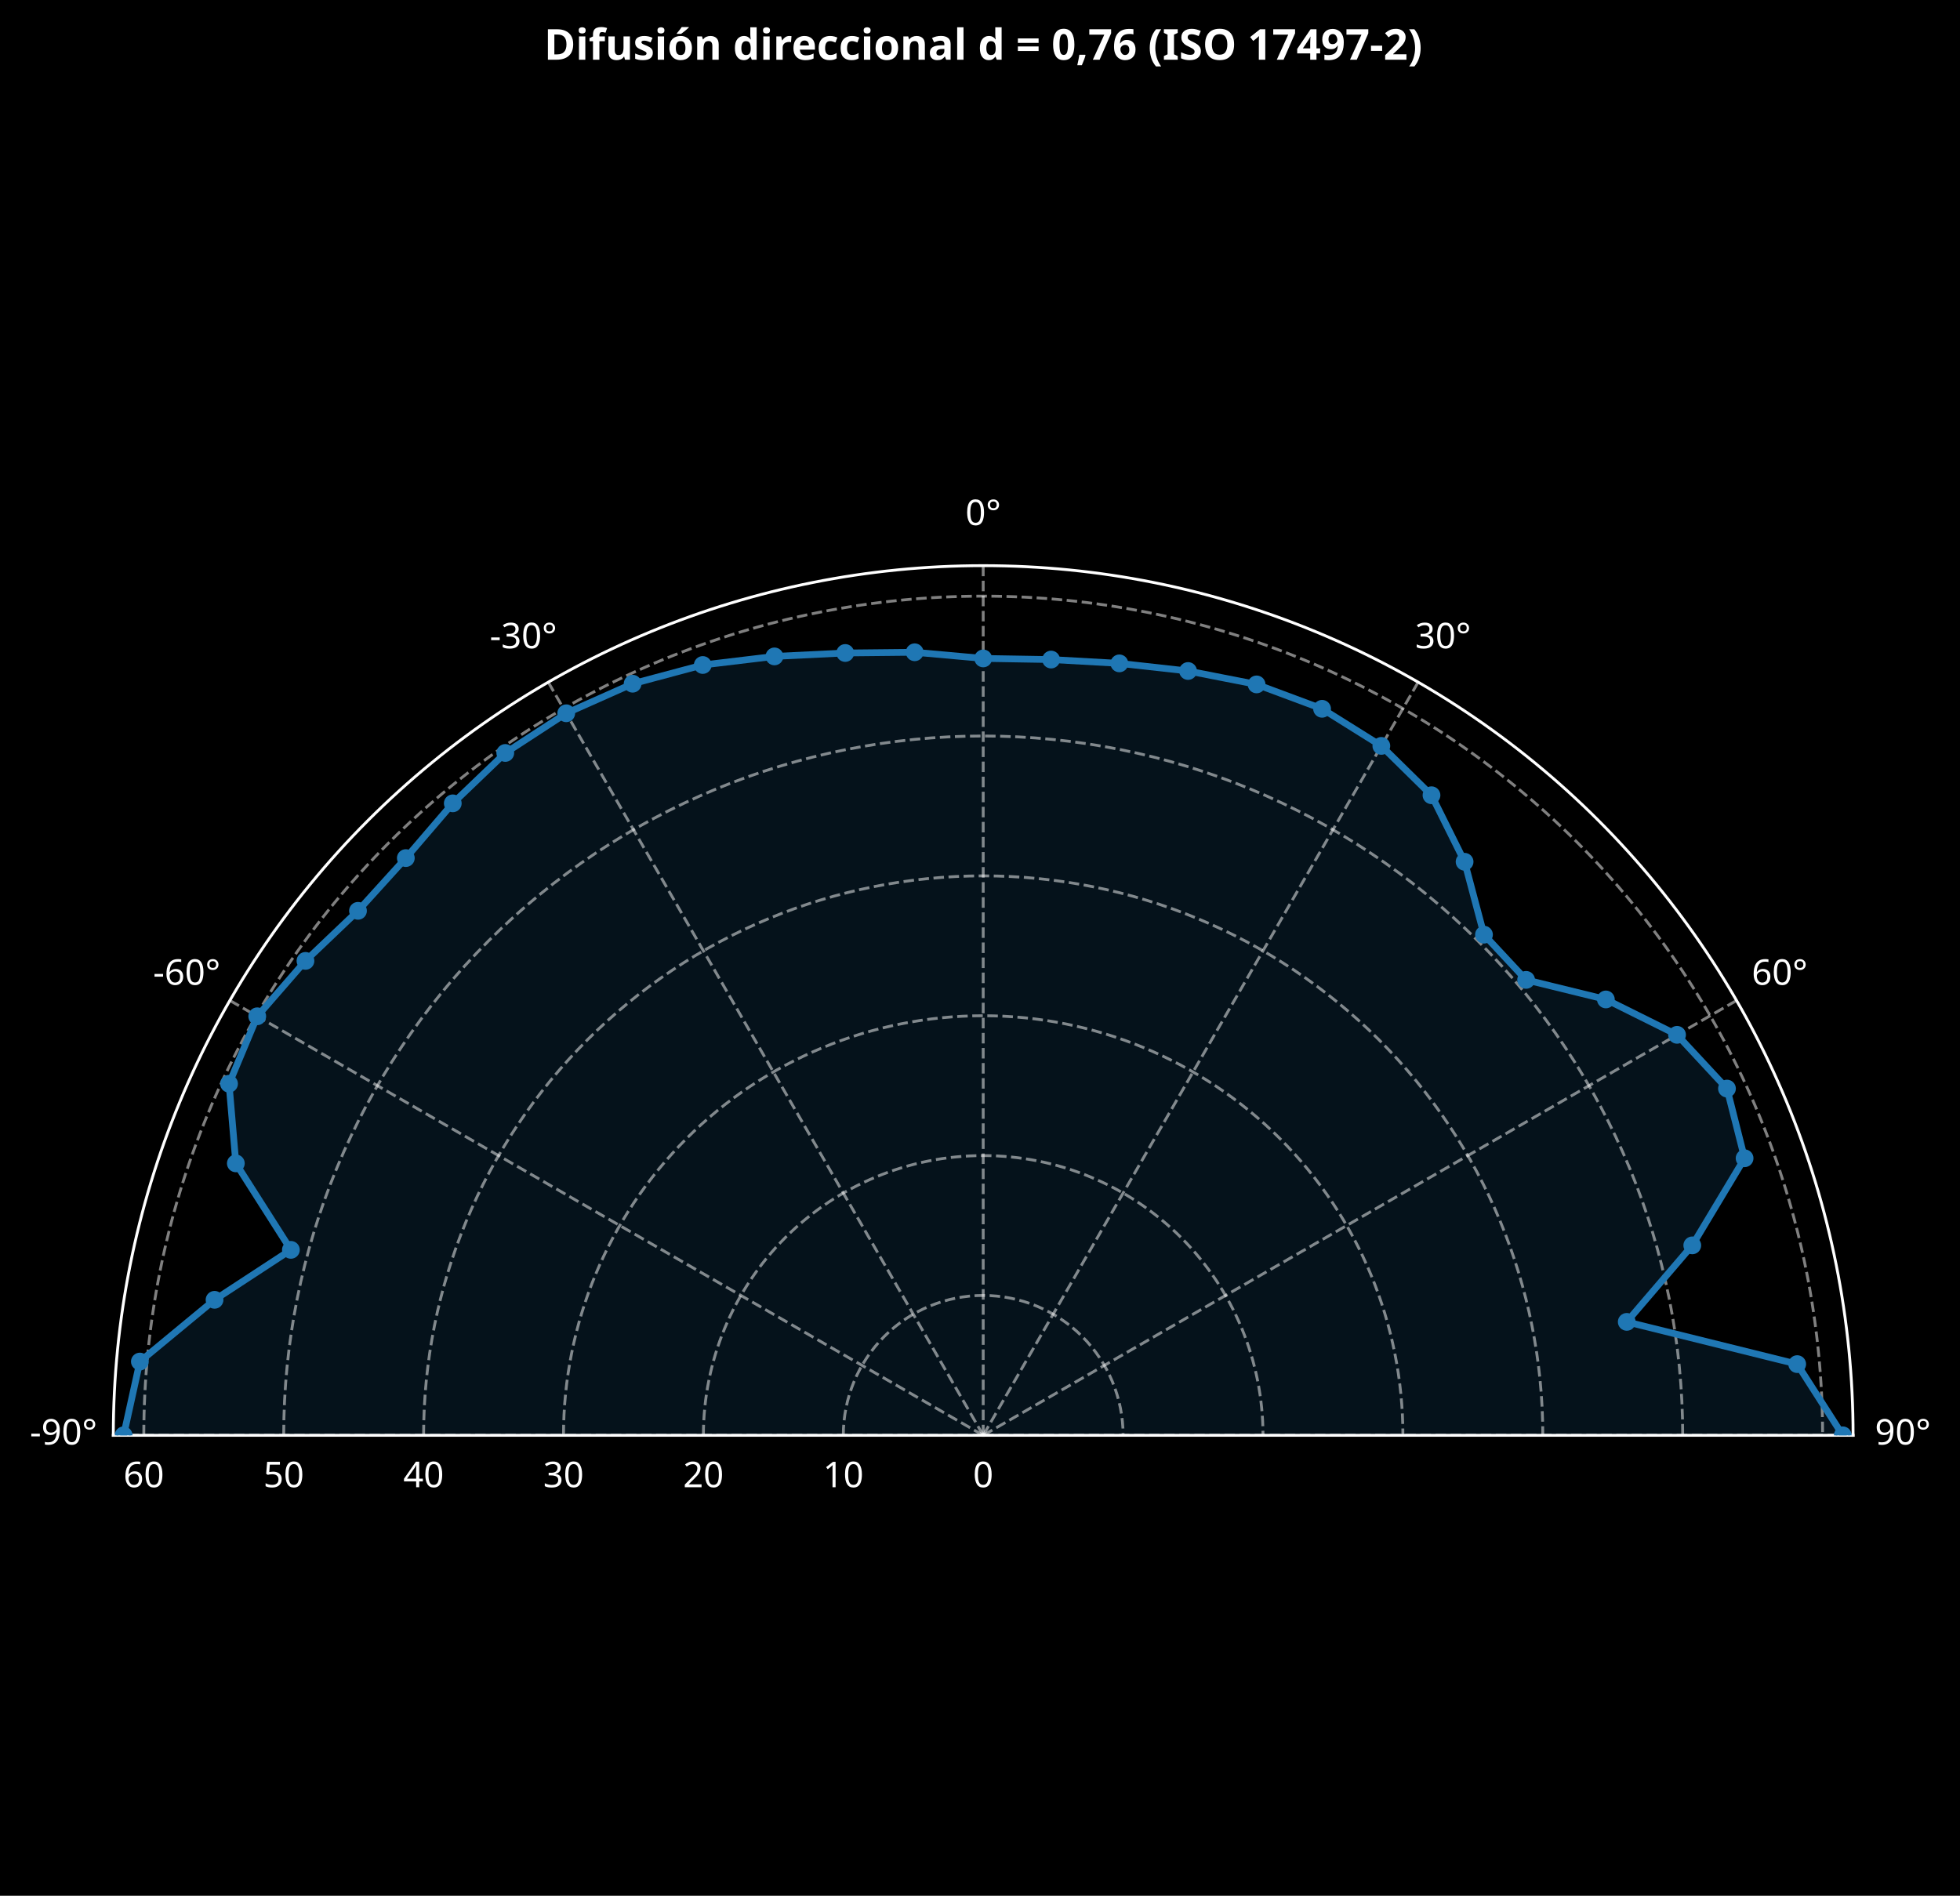
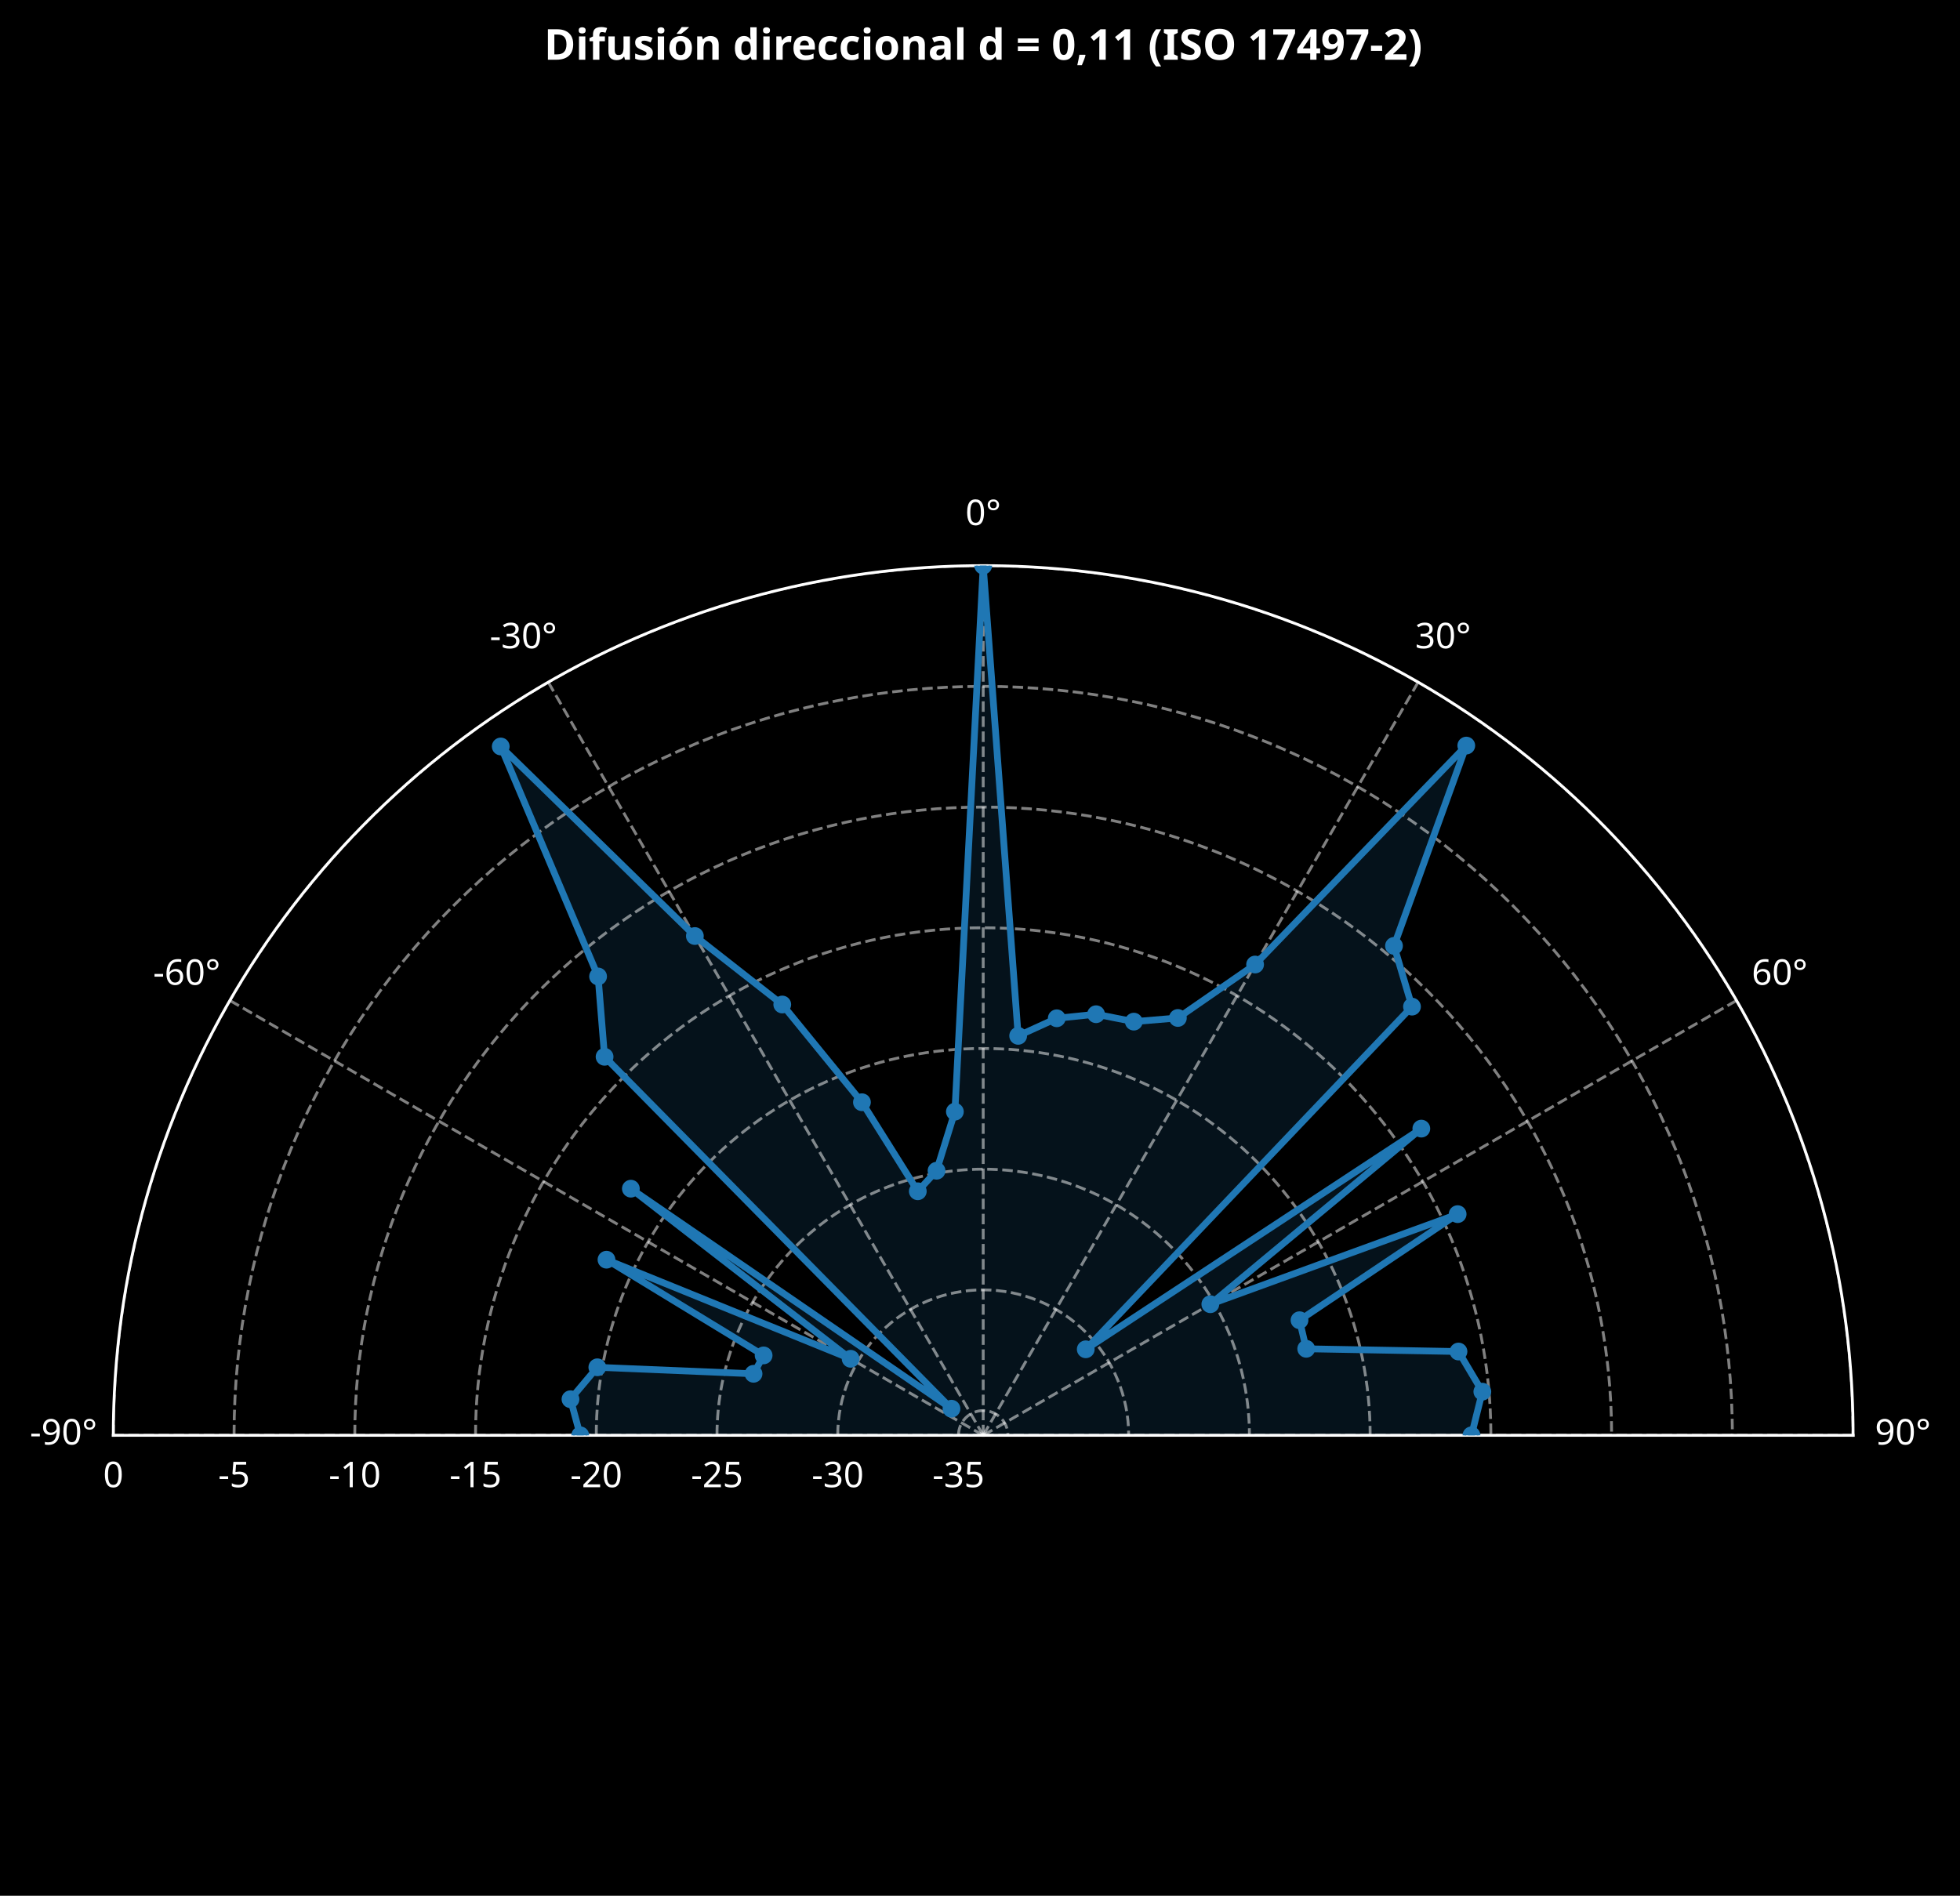
<svg xmlns="http://www.w3.org/2000/svg" xmlns:xlink="http://www.w3.org/1999/xlink" width="551.209pt" height="533.278pt" viewBox="0 0 551.209 533.278" version="1.1">
  <defs>
    <style type="text/css">*{stroke-linejoin: round; stroke-linecap: butt}</style>
  </defs>
  <g id="figure_1">
    <g id="patch_1">
      <path d="M 0 533.278  L 551.209 533.278  L 551.209 0  L 0 0  z " />
    </g>
    <g id="axes_1">
      <g id="patch_2">
        <path d="M 521.146 403.758  C 521.146 338.9 495.354 276.633 449.493 230.772  C 403.632 184.91 341.364 159.118 276.506 159.118  C 211.649 159.118 149.381 184.91 103.52 230.772  C 57.658 276.633 31.866 338.9 31.866 403.758  L 276.506 403.758  C 276.506 403.758 276.506 403.758 276.506 403.758  C 276.506 403.758 276.506 403.758 276.506 403.758  C 276.506 403.758 276.506 403.758 276.506 403.758  C 276.506 403.758 276.506 403.758 276.506 403.758  z " />
      </g>
      <g id="patch_3">
-         <path d="M 34.765 403.758  L 39.337 383.009  L 60.337 365.642  L 81.807 351.589  L 66.324 327.258  L 64.414 304.858  L 72.345 285.885  L 85.905 270.298  L 100.677 256.22  L 114.13 241.381  L 127.334 225.981  L 142.103 211.81  L 159.239 200.646  L 177.915 192.329  L 197.637 187.065  L 217.796 184.649  L 237.702 183.687  L 257.235 183.486  L 276.506 185.218  L 295.598 185.536  L 314.796 186.608  L 334.117 188.754  L 353.389 192.526  L 371.807 199.385  L 388.476 209.822  L 402.58 223.706  L 411.886 242.419  L 417.339 262.925  L 429.189 275.642  L 451.618 281.144  L 471.635 291.1  L 485.675 306.221  L 490.63 325.824  L 475.918 350.326  L 457.491 371.846  L 505.425 383.73  L 518.248 403.758  z " clip-path="url(#p90fb4576c3)" style="fill: #1f77b4; opacity: 0.15; stroke: #1f77b4; stroke-linejoin: miter" />
+         <path d="M 163.183 403.758  L 160.435 393.603  L 167.988 384.623  L 211.918 386.452  L 214.751 381.281  L 170.563 354.356  L 239.223 382.233  L 177.419 334.376  L 267.582 396.27  L 170.026 297.278  L 168.197 274.68  L 140.826 209.986  L 195.418 263.308  L 219.995 282.57  L 242.404 310.064  L 258.112 335.11  L 263.383 329.334  L 268.541 312.717  L 276.506 159.118  L 286.338 291.387  L 297.192 286.445  L 308.246 285.303  L 318.861 287.39  L 331.253 286.355  L 352.967 271.324  L 412.362 209.736  L 392.032 266.081  L 397.094 283.17  L 305.344 379.56  L 399.72 317.483  L 340.384 366.878  L 409.93 341.541  L 365.46 371.382  L 367.346 379.418  L 410.171 380.189  L 416.879 391.477  L 413.822 403.758  z " clip-path="url(#p90fb4576c3)" style="fill: #1f77b4; opacity: 0.15; stroke: #1f77b4; stroke-linejoin: miter" />
      </g>
      <g id="matplotlib.axis_1">
        <g id="xtick_1">
          <g id="line2d_1">
            <path d="M 276.506 403.758  L 31.866 403.758  " clip-path="url(#p90fb4576c3)" style="fill: none; stroke-dasharray: 2.96,1.28; stroke-dashoffset: 0; stroke: #ffffff; stroke-opacity: 0.5; stroke-width: 0.8" />
          </g>
          <g id="text_1">
            <text style="font-size: 10px; font-family: sans-serif; text-anchor: middle; fill: #ffffff" x="17.866" y="406.356" transform="rotate(-0 17.86641 406.3558)">-90°</text>
          </g>
        </g>
        <g id="xtick_2">
          <g id="line2d_2">
            <path d="M 276.506 403.758  L 64.642 281.438  " clip-path="url(#p90fb4576c3)" style="fill: none; stroke-dasharray: 2.96,1.28; stroke-dashoffset: 0; stroke: #ffffff; stroke-opacity: 0.5; stroke-width: 0.8" />
          </g>
          <g id="text_2">
            <text style="font-size: 10px; font-family: sans-serif; text-anchor: middle; fill: #ffffff" x="52.518" y="277.036" transform="rotate(-0 52.5176 277.0358)">-60°</text>
          </g>
        </g>
        <g id="xtick_3">
          <g id="line2d_3">
            <path d="M 276.506 403.758  L 154.186 191.894  " clip-path="url(#p90fb4576c3)" style="fill: none; stroke-dasharray: 2.96,1.28; stroke-dashoffset: 0; stroke: #ffffff; stroke-opacity: 0.5; stroke-width: 0.8" />
          </g>
          <g id="text_3">
            <text style="font-size: 10px; font-family: sans-serif; text-anchor: middle; fill: #ffffff" x="147.186" y="182.367" transform="rotate(-0 147.1864 182.367)">-30°</text>
          </g>
        </g>
        <g id="xtick_4">
          <g id="line2d_4">
            <path d="M 276.506 403.758  L 276.506 159.118  " clip-path="url(#p90fb4576c3)" style="fill: none; stroke-dasharray: 2.96,1.28; stroke-dashoffset: 0; stroke: #ffffff; stroke-opacity: 0.5; stroke-width: 0.8" />
          </g>
          <g id="text_4">
            <text style="font-size: 10px; font-family: sans-serif; text-anchor: middle; fill: #ffffff" x="276.506" y="147.716" transform="rotate(-0 276.5064 147.7158)">0°</text>
          </g>
        </g>
        <g id="xtick_5">
          <g id="line2d_5">
            <path d="M 276.506 403.758  L 398.826 191.894  " clip-path="url(#p90fb4576c3)" style="fill: none; stroke-dasharray: 2.96,1.28; stroke-dashoffset: 0; stroke: #ffffff; stroke-opacity: 0.5; stroke-width: 0.8" />
          </g>
          <g id="text_5">
            <text style="font-size: 10px; font-family: sans-serif; text-anchor: middle; fill: #ffffff" x="405.826" y="182.367" transform="rotate(-0 405.8264 182.367)">30°</text>
          </g>
        </g>
        <g id="xtick_6">
          <g id="line2d_6">
            <path d="M 276.506 403.758  L 488.371 281.438  " clip-path="url(#p90fb4576c3)" style="fill: none; stroke-dasharray: 2.96,1.28; stroke-dashoffset: 0; stroke: #ffffff; stroke-opacity: 0.5; stroke-width: 0.8" />
          </g>
          <g id="text_6">
            <text style="font-size: 10px; font-family: sans-serif; text-anchor: middle; fill: #ffffff" x="500.495" y="277.036" transform="rotate(-0 500.4952 277.0358)">60°</text>
          </g>
        </g>
        <g id="xtick_7">
          <g id="line2d_7">
            <path d="M 276.506 403.758  L 521.146 403.758  " clip-path="url(#p90fb4576c3)" style="fill: none; stroke-dasharray: 2.96,1.28; stroke-dashoffset: 0; stroke: #ffffff; stroke-opacity: 0.5; stroke-width: 0.8" />
          </g>
          <g id="text_7">
            <text style="font-size: 10px; font-family: sans-serif; text-anchor: middle; fill: #ffffff" x="535.146" y="406.356" transform="rotate(-0 535.1464 406.3558)">90°</text>
          </g>
        </g>
      </g>
      <g id="matplotlib.axis_2">
        <g id="ytick_1">
          <g id="line2d_8">
-             <path d="M 276.506 403.758  C 276.506 403.758 276.506 403.758 276.506 403.758  C 276.506 403.758 276.506 403.758 276.506 403.758  C 276.506 403.758 276.506 403.758 276.506 403.758  C 276.506 403.758 276.506 403.758 276.506 403.758  " clip-path="url(#p90fb4576c3)" style="fill: none; stroke-dasharray: 2.96,1.28; stroke-dashoffset: 0; stroke: #ffffff; stroke-opacity: 0.5; stroke-width: 0.8" />
+             <path d="M 269.549 403.758  C 269.549 401.914 270.283 400.143 271.587 398.839  C 272.891 397.535 274.662 396.801 276.506 396.801  C 278.351 396.801 280.122 397.535 281.426 398.839  C 282.73 400.143 283.463 401.914 283.463 403.758  " clip-path="url(#p90fb4576c3)" style="fill: none; stroke-dasharray: 2.96,1.28; stroke-dashoffset: 0; stroke: #ffffff; stroke-opacity: 0.5; stroke-width: 0.8" />
          </g>
          <g id="text_8">
-             <text style="font-size: 10px; font-family: sans-serif; text-anchor: middle; fill: #ffffff" x="276.506" y="418.356" transform="rotate(-0 276.5064 418.3558)">0</text>
+             <text style="font-size: 10px; font-family: sans-serif; text-anchor: middle; fill: #ffffff" x="269.549" y="418.356" transform="rotate(-0 269.5494 418.3558)">-35</text>
          </g>
        </g>
        <g id="ytick_2">
          <g id="line2d_9">
-             <path d="M 237.162 403.758  C 237.162 393.327 241.31 383.313 248.686 375.938  C 256.062 368.562 266.076 364.414 276.506 364.414  C 286.937 364.414 296.951 368.562 304.327 375.938  C 311.702 383.313 315.85 393.327 315.85 403.758  " clip-path="url(#p90fb4576c3)" style="fill: none; stroke-dasharray: 2.96,1.28; stroke-dashoffset: 0; stroke: #ffffff; stroke-opacity: 0.5; stroke-width: 0.8" />
+             <path d="M 235.595 403.758  C 235.595 392.912 239.908 382.499 247.577 374.829  C 255.247 367.16 265.66 362.846 276.506 362.846  C 287.353 362.846 297.766 367.16 305.435 374.829  C 313.105 382.499 317.418 392.912 317.418 403.758  " clip-path="url(#p90fb4576c3)" style="fill: none; stroke-dasharray: 2.96,1.28; stroke-dashoffset: 0; stroke: #ffffff; stroke-opacity: 0.5; stroke-width: 0.8" />
          </g>
          <g id="text_9">
-             <text style="font-size: 10px; font-family: sans-serif; text-anchor: middle; fill: #ffffff" x="237.162" y="418.356" transform="rotate(-0 237.1623 418.3558)">10</text>
+             <text style="font-size: 10px; font-family: sans-serif; text-anchor: middle; fill: #ffffff" x="235.595" y="418.356" transform="rotate(-0 235.5947 418.3558)">-30</text>
          </g>
        </g>
        <g id="ytick_3">
          <g id="line2d_10">
-             <path d="M 197.818 403.758  C 197.818 382.897 206.114 362.868 220.865 348.117  C 235.617 333.366 255.645 325.07 276.506 325.07  C 297.368 325.07 317.396 333.366 332.147 348.117  C 346.899 362.868 355.195 382.897 355.195 403.758  " clip-path="url(#p90fb4576c3)" style="fill: none; stroke-dasharray: 2.96,1.28; stroke-dashoffset: 0; stroke: #ffffff; stroke-opacity: 0.5; stroke-width: 0.8" />
+             <path d="M 201.64 403.758  C 201.64 383.91 209.533 364.854 223.568 350.82  C 237.603 336.785 256.658 328.892 276.506 328.892  C 296.355 328.892 315.41 336.785 329.445 350.82  C 343.48 364.854 351.373 383.91 351.373 403.758  " clip-path="url(#p90fb4576c3)" style="fill: none; stroke-dasharray: 2.96,1.28; stroke-dashoffset: 0; stroke: #ffffff; stroke-opacity: 0.5; stroke-width: 0.8" />
          </g>
          <g id="text_10">
-             <text style="font-size: 10px; font-family: sans-serif; text-anchor: middle; fill: #ffffff" x="197.818" y="418.356" transform="rotate(-0 197.8183 418.3558)">20</text>
+             <text style="font-size: 10px; font-family: sans-serif; text-anchor: middle; fill: #ffffff" x="201.64" y="418.356" transform="rotate(-0 201.64 418.3558)">-25</text>
          </g>
        </g>
        <g id="ytick_4">
          <g id="line2d_11">
-             <path d="M 158.474 403.758  C 158.474 372.466 170.918 342.424 193.045 320.297  C 215.172 298.17 245.214 285.726 276.506 285.726  C 307.798 285.726 337.841 298.17 359.968 320.297  C 382.095 342.424 394.539 372.466 394.539 403.758  " clip-path="url(#p90fb4576c3)" style="fill: none; stroke-dasharray: 2.96,1.28; stroke-dashoffset: 0; stroke: #ffffff; stroke-opacity: 0.5; stroke-width: 0.8" />
+             <path d="M 167.685 403.758  C 167.685 374.908 179.158 347.21 199.558 326.81  C 219.958 306.41 247.656 294.937 276.506 294.937  C 305.356 294.937 333.054 306.41 353.455 326.81  C 373.855 347.21 385.328 374.908 385.328 403.758  " clip-path="url(#p90fb4576c3)" style="fill: none; stroke-dasharray: 2.96,1.28; stroke-dashoffset: 0; stroke: #ffffff; stroke-opacity: 0.5; stroke-width: 0.8" />
          </g>
          <g id="text_11">
-             <text style="font-size: 10px; font-family: sans-serif; text-anchor: middle; fill: #ffffff" x="158.474" y="418.356" transform="rotate(-0 158.4742 418.3558)">30</text>
+             <text style="font-size: 10px; font-family: sans-serif; text-anchor: middle; fill: #ffffff" x="167.685" y="418.356" transform="rotate(-0 167.6853 418.3558)">-20</text>
          </g>
        </g>
        <g id="ytick_5">
          <g id="line2d_12">
-             <path d="M 119.13 403.758  C 119.13 362.035 135.722 321.979 165.225 292.476  C 194.727 262.974 234.784 246.382 276.506 246.382  C 318.229 246.382 358.286 262.974 387.788 292.476  C 417.291 321.979 433.883 362.035 433.883 403.758  " clip-path="url(#p90fb4576c3)" style="fill: none; stroke-dasharray: 2.96,1.28; stroke-dashoffset: 0; stroke: #ffffff; stroke-opacity: 0.5; stroke-width: 0.8" />
+             <path d="M 133.731 403.758  C 133.731 365.906 148.783 329.566 175.549 302.8  C 202.314 276.035 238.654 260.982 276.506 260.982  C 314.358 260.982 350.699 276.035 377.464 302.8  C 404.23 329.566 419.282 365.906 419.282 403.758  " clip-path="url(#p90fb4576c3)" style="fill: none; stroke-dasharray: 2.96,1.28; stroke-dashoffset: 0; stroke: #ffffff; stroke-opacity: 0.5; stroke-width: 0.8" />
          </g>
          <g id="text_12">
-             <text style="font-size: 10px; font-family: sans-serif; text-anchor: middle; fill: #ffffff" x="119.13" y="418.356" transform="rotate(-0 119.1302 418.3558)">40</text>
+             <text style="font-size: 10px; font-family: sans-serif; text-anchor: middle; fill: #ffffff" x="133.731" y="418.356" transform="rotate(-0 133.7306 418.3558)">-15</text>
          </g>
        </g>
        <g id="ytick_6">
          <g id="line2d_13">
-             <path d="M 79.786 403.758  C 79.786 351.605 100.526 301.534 137.404 264.656  C 174.282 227.778 224.353 207.038 276.506 207.038  C 328.66 207.038 378.731 227.778 415.609 264.656  C 452.487 301.534 473.227 351.605 473.227 403.758  " clip-path="url(#p90fb4576c3)" style="fill: none; stroke-dasharray: 2.96,1.28; stroke-dashoffset: 0; stroke: #ffffff; stroke-opacity: 0.5; stroke-width: 0.8" />
+             <path d="M 99.776 403.758  C 99.776 356.904 118.408 311.921 151.539 278.791  C 184.67 245.66 229.653 227.028 276.506 227.028  C 323.36 227.028 368.343 245.66 401.474 278.791  C 434.604 311.921 453.237 356.904 453.237 403.758  " clip-path="url(#p90fb4576c3)" style="fill: none; stroke-dasharray: 2.96,1.28; stroke-dashoffset: 0; stroke: #ffffff; stroke-opacity: 0.5; stroke-width: 0.8" />
          </g>
          <g id="text_13">
-             <text style="font-size: 10px; font-family: sans-serif; text-anchor: middle; fill: #ffffff" x="79.786" y="418.356" transform="rotate(-0 79.7861 418.3558)">50</text>
+             <text style="font-size: 10px; font-family: sans-serif; text-anchor: middle; fill: #ffffff" x="99.776" y="418.356" transform="rotate(-0 99.77584 418.3558)">-10</text>
          </g>
        </g>
        <g id="ytick_7">
          <g id="line2d_14">
-             <path d="M 40.442 403.758  C 40.442 341.174 65.33 281.089 109.584 236.835  C 153.837 192.582 213.922 167.694 276.506 167.694  C 339.091 167.694 399.175 192.582 443.429 236.835  C 487.683 281.089 512.571 341.174 512.571 403.758  " clip-path="url(#p90fb4576c3)" style="fill: none; stroke-dasharray: 2.96,1.28; stroke-dashoffset: 0; stroke: #ffffff; stroke-opacity: 0.5; stroke-width: 0.8" />
+             <path d="M 65.821 403.758  C 65.821 347.902 88.033 294.277 127.529 254.781  C 167.025 215.285 220.651 193.073 276.506 193.073  C 332.362 193.073 385.987 215.285 425.483 254.781  C 464.979 294.277 487.192 347.902 487.192 403.758  " clip-path="url(#p90fb4576c3)" style="fill: none; stroke-dasharray: 2.96,1.28; stroke-dashoffset: 0; stroke: #ffffff; stroke-opacity: 0.5; stroke-width: 0.8" />
          </g>
          <g id="text_14">
-             <text style="font-size: 10px; font-family: sans-serif; text-anchor: middle; fill: #ffffff" x="40.442" y="418.356" transform="rotate(-0 40.44203 418.3558)">60</text>
+             <text style="font-size: 10px; font-family: sans-serif; text-anchor: middle; fill: #ffffff" x="65.821" y="418.356" transform="rotate(-0 65.82112 418.3558)">-5</text>
+           </g>
+         </g>
+         <g id="ytick_8">
+           <g id="line2d_15">
+             <path d="M 31.866 403.758  C 31.866 338.9 57.658 276.633 103.52 230.772  C 149.381 184.91 211.649 159.118 276.506 159.118  C 341.364 159.118 403.632 184.91 449.493 230.772  C 495.354 276.633 521.146 338.9 521.146 403.758  " clip-path="url(#p90fb4576c3)" style="fill: none; stroke-dasharray: 2.96,1.28; stroke-dashoffset: 0; stroke: #ffffff; stroke-opacity: 0.5; stroke-width: 0.8" />
+           </g>
+           <g id="text_15">
+             <text style="font-size: 10px; font-family: sans-serif; text-anchor: middle; fill: #ffffff" x="31.866" y="418.356" transform="rotate(-0 31.86641 418.3558)">0</text>
          </g>
        </g>
      </g>
      <g id="patch_4">
        <path d="M 521.146 403.758  C 521.146 338.9 495.354 276.633 449.493 230.772  C 403.632 184.91 341.364 159.118 276.506 159.118  C 211.649 159.118 149.381 184.91 103.52 230.772  C 57.658 276.633 31.866 338.9 31.866 403.758  " style="fill: none; stroke: #ffffff; stroke-width: 0.8; stroke-linejoin: miter; stroke-linecap: square" />
      </g>
      <g id="patch_5">
        <path d="M 276.506 403.758  L 31.866 403.758  " style="fill: none; stroke: #ffffff; stroke-width: 0.8; stroke-linejoin: miter; stroke-linecap: square" />
      </g>
      <g id="patch_6">
        <path d="M 276.506 403.758  L 521.146 403.758  " style="fill: none; stroke: #ffffff; stroke-width: 0.8; stroke-linejoin: miter; stroke-linecap: square" />
      </g>
-       <g id="line2d_15">
-         <path d="M 34.765 403.758  L 39.337 383.009  L 60.337 365.642  L 81.807 351.589  L 66.324 327.258  L 64.414 304.858  L 72.345 285.885  L 85.905 270.298  L 100.677 256.22  L 114.13 241.381  L 127.334 225.981  L 142.103 211.81  L 159.239 200.646  L 177.915 192.329  L 197.637 187.065  L 217.796 184.649  L 237.702 183.687  L 257.235 183.486  L 276.506 185.218  L 295.598 185.536  L 314.796 186.608  L 334.117 188.754  L 353.389 192.526  L 371.807 199.385  L 388.476 209.822  L 402.58 223.706  L 411.886 242.419  L 417.339 262.925  L 429.189 275.642  L 451.618 281.144  L 471.635 291.1  L 485.675 306.221  L 490.63 325.824  L 475.918 350.326  L 457.491 371.846  L 505.425 383.73  L 518.248 403.758  " clip-path="url(#p90fb4576c3)" style="fill: none; stroke: #1f77b4; stroke-width: 1.9; stroke-linecap: square" />
+       <g id="line2d_16">
+         <path d="M 163.183 403.758  L 160.435 393.603  L 167.988 384.623  L 211.918 386.452  L 214.751 381.281  L 170.563 354.356  L 239.223 382.233  L 177.419 334.376  L 267.582 396.27  L 170.026 297.278  L 168.197 274.68  L 140.826 209.986  L 195.418 263.308  L 219.995 282.57  L 242.404 310.064  L 258.112 335.11  L 263.383 329.334  L 268.541 312.717  L 276.506 159.118  L 286.338 291.387  L 297.192 286.445  L 308.246 285.303  L 318.861 287.39  L 331.253 286.355  L 352.967 271.324  L 412.362 209.736  L 392.032 266.081  L 397.094 283.17  L 305.344 379.56  L 399.72 317.483  L 340.384 366.878  L 409.93 341.541  L 365.46 371.382  L 367.346 379.418  L 410.171 380.189  L 416.879 391.477  L 413.822 403.758  " clip-path="url(#p90fb4576c3)" style="fill: none; stroke: #1f77b4; stroke-width: 1.9; stroke-linecap: square" />
        <defs>
          <path id="mc6338cc71e" d="M 0 2  C 0.53 2 1.039 1.789 1.414 1.414  C 1.789 1.039 2 0.53 2 0  C 2 -0.53 1.789 -1.039 1.414 -1.414  C 1.039 -1.789 0.53 -2 0 -2  C -0.53 -2 -1.039 -1.789 -1.414 -1.414  C -1.789 -1.039 -2 -0.53 -2 0  C -2 0.53 -1.789 1.039 -1.414 1.414  C -1.039 1.789 -0.53 2 0 2  z " style="stroke: #1f77b4" />
        </defs>
        <g clip-path="url(#p90fb4576c3)">
-           <use xlink:href="#mc6338cc71e" x="34.765" y="403.758" style="fill: #1f77b4; stroke: #1f77b4" />
-           <use xlink:href="#mc6338cc71e" x="39.337" y="383.009" style="fill: #1f77b4; stroke: #1f77b4" />
-           <use xlink:href="#mc6338cc71e" x="60.337" y="365.642" style="fill: #1f77b4; stroke: #1f77b4" />
-           <use xlink:href="#mc6338cc71e" x="81.807" y="351.589" style="fill: #1f77b4; stroke: #1f77b4" />
-           <use xlink:href="#mc6338cc71e" x="66.324" y="327.258" style="fill: #1f77b4; stroke: #1f77b4" />
-           <use xlink:href="#mc6338cc71e" x="64.414" y="304.858" style="fill: #1f77b4; stroke: #1f77b4" />
-           <use xlink:href="#mc6338cc71e" x="72.345" y="285.885" style="fill: #1f77b4; stroke: #1f77b4" />
-           <use xlink:href="#mc6338cc71e" x="85.905" y="270.298" style="fill: #1f77b4; stroke: #1f77b4" />
-           <use xlink:href="#mc6338cc71e" x="100.677" y="256.22" style="fill: #1f77b4; stroke: #1f77b4" />
-           <use xlink:href="#mc6338cc71e" x="114.13" y="241.381" style="fill: #1f77b4; stroke: #1f77b4" />
-           <use xlink:href="#mc6338cc71e" x="127.334" y="225.981" style="fill: #1f77b4; stroke: #1f77b4" />
-           <use xlink:href="#mc6338cc71e" x="142.103" y="211.81" style="fill: #1f77b4; stroke: #1f77b4" />
-           <use xlink:href="#mc6338cc71e" x="159.239" y="200.646" style="fill: #1f77b4; stroke: #1f77b4" />
-           <use xlink:href="#mc6338cc71e" x="177.915" y="192.329" style="fill: #1f77b4; stroke: #1f77b4" />
-           <use xlink:href="#mc6338cc71e" x="197.637" y="187.065" style="fill: #1f77b4; stroke: #1f77b4" />
-           <use xlink:href="#mc6338cc71e" x="217.796" y="184.649" style="fill: #1f77b4; stroke: #1f77b4" />
-           <use xlink:href="#mc6338cc71e" x="237.702" y="183.687" style="fill: #1f77b4; stroke: #1f77b4" />
-           <use xlink:href="#mc6338cc71e" x="257.235" y="183.486" style="fill: #1f77b4; stroke: #1f77b4" />
-           <use xlink:href="#mc6338cc71e" x="276.506" y="185.218" style="fill: #1f77b4; stroke: #1f77b4" />
-           <use xlink:href="#mc6338cc71e" x="295.598" y="185.536" style="fill: #1f77b4; stroke: #1f77b4" />
-           <use xlink:href="#mc6338cc71e" x="314.796" y="186.608" style="fill: #1f77b4; stroke: #1f77b4" />
-           <use xlink:href="#mc6338cc71e" x="334.117" y="188.754" style="fill: #1f77b4; stroke: #1f77b4" />
-           <use xlink:href="#mc6338cc71e" x="353.389" y="192.526" style="fill: #1f77b4; stroke: #1f77b4" />
-           <use xlink:href="#mc6338cc71e" x="371.807" y="199.385" style="fill: #1f77b4; stroke: #1f77b4" />
-           <use xlink:href="#mc6338cc71e" x="388.476" y="209.822" style="fill: #1f77b4; stroke: #1f77b4" />
-           <use xlink:href="#mc6338cc71e" x="402.58" y="223.706" style="fill: #1f77b4; stroke: #1f77b4" />
-           <use xlink:href="#mc6338cc71e" x="411.886" y="242.419" style="fill: #1f77b4; stroke: #1f77b4" />
-           <use xlink:href="#mc6338cc71e" x="417.339" y="262.925" style="fill: #1f77b4; stroke: #1f77b4" />
-           <use xlink:href="#mc6338cc71e" x="429.189" y="275.642" style="fill: #1f77b4; stroke: #1f77b4" />
-           <use xlink:href="#mc6338cc71e" x="451.618" y="281.144" style="fill: #1f77b4; stroke: #1f77b4" />
-           <use xlink:href="#mc6338cc71e" x="471.635" y="291.1" style="fill: #1f77b4; stroke: #1f77b4" />
-           <use xlink:href="#mc6338cc71e" x="485.675" y="306.221" style="fill: #1f77b4; stroke: #1f77b4" />
-           <use xlink:href="#mc6338cc71e" x="490.63" y="325.824" style="fill: #1f77b4; stroke: #1f77b4" />
-           <use xlink:href="#mc6338cc71e" x="475.918" y="350.326" style="fill: #1f77b4; stroke: #1f77b4" />
-           <use xlink:href="#mc6338cc71e" x="457.491" y="371.846" style="fill: #1f77b4; stroke: #1f77b4" />
-           <use xlink:href="#mc6338cc71e" x="505.425" y="383.73" style="fill: #1f77b4; stroke: #1f77b4" />
-           <use xlink:href="#mc6338cc71e" x="518.248" y="403.758" style="fill: #1f77b4; stroke: #1f77b4" />
-         </g>
-       </g>
-       <g id="text_15">
-         <text style="font-weight: 700; font-size: 12px; font-family: sans-serif; text-anchor: middle; fill: #ffffff" x="276.506" y="16.798" transform="rotate(-0 276.5064 16.79812)">Difusión direccional  d = 0,76  (ISO 17497-2)</text>
+           <use xlink:href="#mc6338cc71e" x="163.183" y="403.758" style="fill: #1f77b4; stroke: #1f77b4" />
+           <use xlink:href="#mc6338cc71e" x="160.435" y="393.603" style="fill: #1f77b4; stroke: #1f77b4" />
+           <use xlink:href="#mc6338cc71e" x="167.988" y="384.623" style="fill: #1f77b4; stroke: #1f77b4" />
+           <use xlink:href="#mc6338cc71e" x="211.918" y="386.452" style="fill: #1f77b4; stroke: #1f77b4" />
+           <use xlink:href="#mc6338cc71e" x="214.751" y="381.281" style="fill: #1f77b4; stroke: #1f77b4" />
+           <use xlink:href="#mc6338cc71e" x="170.563" y="354.356" style="fill: #1f77b4; stroke: #1f77b4" />
+           <use xlink:href="#mc6338cc71e" x="239.223" y="382.233" style="fill: #1f77b4; stroke: #1f77b4" />
+           <use xlink:href="#mc6338cc71e" x="177.419" y="334.376" style="fill: #1f77b4; stroke: #1f77b4" />
+           <use xlink:href="#mc6338cc71e" x="267.582" y="396.27" style="fill: #1f77b4; stroke: #1f77b4" />
+           <use xlink:href="#mc6338cc71e" x="170.026" y="297.278" style="fill: #1f77b4; stroke: #1f77b4" />
+           <use xlink:href="#mc6338cc71e" x="168.197" y="274.68" style="fill: #1f77b4; stroke: #1f77b4" />
+           <use xlink:href="#mc6338cc71e" x="140.826" y="209.986" style="fill: #1f77b4; stroke: #1f77b4" />
+           <use xlink:href="#mc6338cc71e" x="195.418" y="263.308" style="fill: #1f77b4; stroke: #1f77b4" />
+           <use xlink:href="#mc6338cc71e" x="219.995" y="282.57" style="fill: #1f77b4; stroke: #1f77b4" />
+           <use xlink:href="#mc6338cc71e" x="242.404" y="310.064" style="fill: #1f77b4; stroke: #1f77b4" />
+           <use xlink:href="#mc6338cc71e" x="258.112" y="335.11" style="fill: #1f77b4; stroke: #1f77b4" />
+           <use xlink:href="#mc6338cc71e" x="263.383" y="329.334" style="fill: #1f77b4; stroke: #1f77b4" />
+           <use xlink:href="#mc6338cc71e" x="268.541" y="312.717" style="fill: #1f77b4; stroke: #1f77b4" />
+           <use xlink:href="#mc6338cc71e" x="276.506" y="159.118" style="fill: #1f77b4; stroke: #1f77b4" />
+           <use xlink:href="#mc6338cc71e" x="286.338" y="291.387" style="fill: #1f77b4; stroke: #1f77b4" />
+           <use xlink:href="#mc6338cc71e" x="297.192" y="286.445" style="fill: #1f77b4; stroke: #1f77b4" />
+           <use xlink:href="#mc6338cc71e" x="308.246" y="285.303" style="fill: #1f77b4; stroke: #1f77b4" />
+           <use xlink:href="#mc6338cc71e" x="318.861" y="287.39" style="fill: #1f77b4; stroke: #1f77b4" />
+           <use xlink:href="#mc6338cc71e" x="331.253" y="286.355" style="fill: #1f77b4; stroke: #1f77b4" />
+           <use xlink:href="#mc6338cc71e" x="352.967" y="271.324" style="fill: #1f77b4; stroke: #1f77b4" />
+           <use xlink:href="#mc6338cc71e" x="412.362" y="209.736" style="fill: #1f77b4; stroke: #1f77b4" />
+           <use xlink:href="#mc6338cc71e" x="392.032" y="266.081" style="fill: #1f77b4; stroke: #1f77b4" />
+           <use xlink:href="#mc6338cc71e" x="397.094" y="283.17" style="fill: #1f77b4; stroke: #1f77b4" />
+           <use xlink:href="#mc6338cc71e" x="305.344" y="379.56" style="fill: #1f77b4; stroke: #1f77b4" />
+           <use xlink:href="#mc6338cc71e" x="399.72" y="317.483" style="fill: #1f77b4; stroke: #1f77b4" />
+           <use xlink:href="#mc6338cc71e" x="340.384" y="366.878" style="fill: #1f77b4; stroke: #1f77b4" />
+           <use xlink:href="#mc6338cc71e" x="409.93" y="341.541" style="fill: #1f77b4; stroke: #1f77b4" />
+           <use xlink:href="#mc6338cc71e" x="365.46" y="371.382" style="fill: #1f77b4; stroke: #1f77b4" />
+           <use xlink:href="#mc6338cc71e" x="367.346" y="379.418" style="fill: #1f77b4; stroke: #1f77b4" />
+           <use xlink:href="#mc6338cc71e" x="410.171" y="380.189" style="fill: #1f77b4; stroke: #1f77b4" />
+           <use xlink:href="#mc6338cc71e" x="416.879" y="391.477" style="fill: #1f77b4; stroke: #1f77b4" />
+           <use xlink:href="#mc6338cc71e" x="413.822" y="403.758" style="fill: #1f77b4; stroke: #1f77b4" />
+         </g>
+       </g>
+       <g id="text_16">
+         <text style="font-weight: 700; font-size: 12px; font-family: sans-serif; text-anchor: middle; fill: #ffffff" x="276.506" y="16.798" transform="rotate(-0 276.5064 16.79812)">Difusión direccional  d = 0,11  (ISO 17497-2)</text>
      </g>
    </g>
  </g>
  <defs>
    <clipPath id="p90fb4576c3">
      <path d="M 521.146 403.758  C 521.146 338.9 495.354 276.633 449.493 230.772  C 403.632 184.91 341.364 159.118 276.506 159.118  C 211.649 159.118 149.381 184.91 103.52 230.772  C 57.658 276.633 31.866 338.9 31.866 403.758  L 276.506 403.758  C 276.506 403.758 276.506 403.758 276.506 403.758  C 276.506 403.758 276.506 403.758 276.506 403.758  C 276.506 403.758 276.506 403.758 276.506 403.758  C 276.506 403.758 276.506 403.758 276.506 403.758  z " />
    </clipPath>
  </defs>
</svg>
